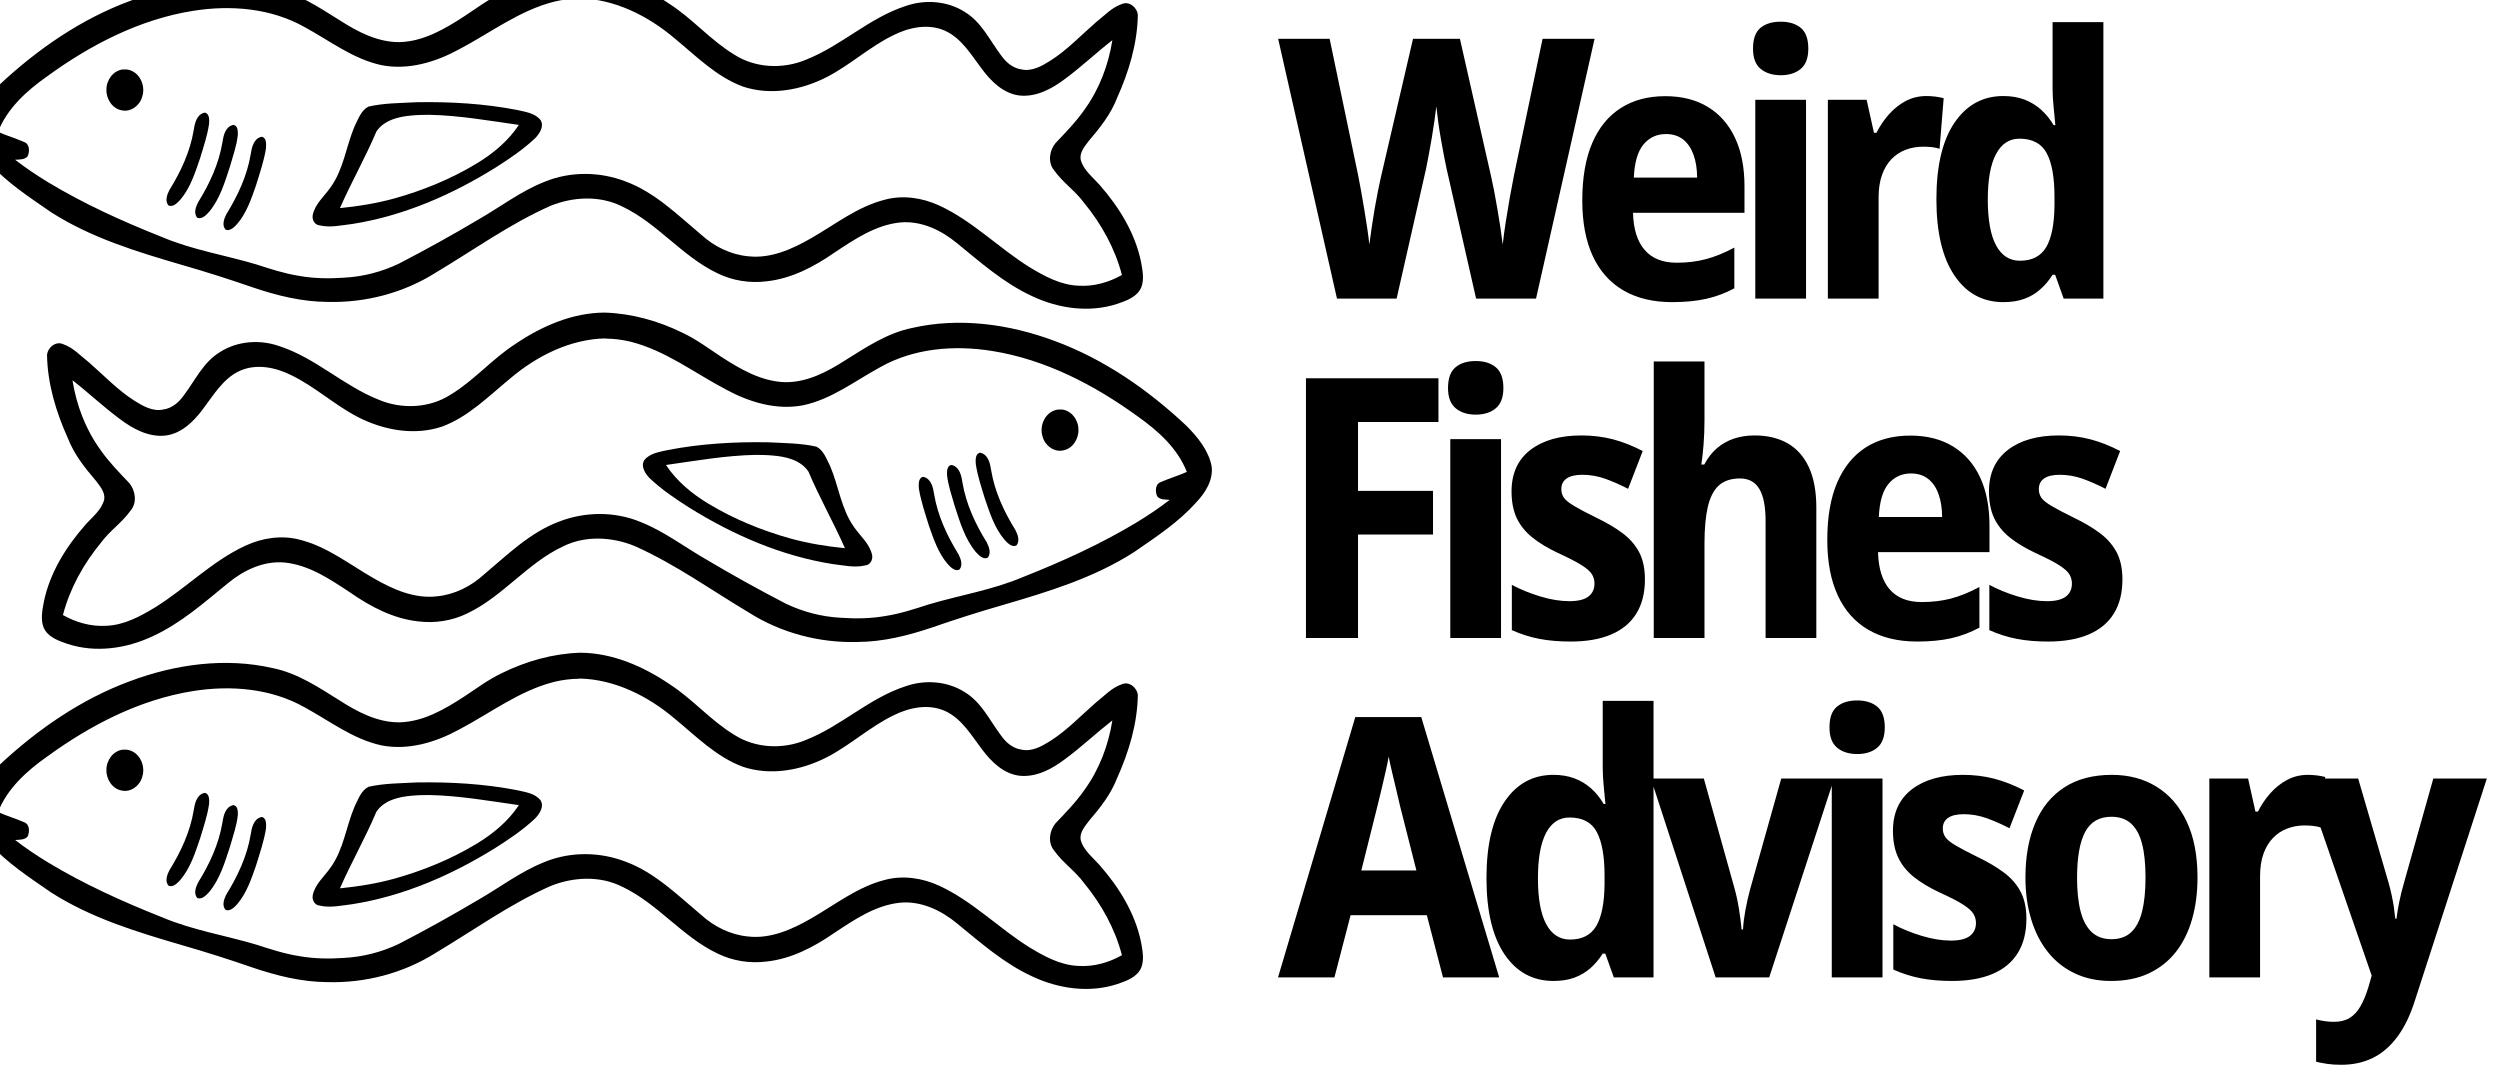
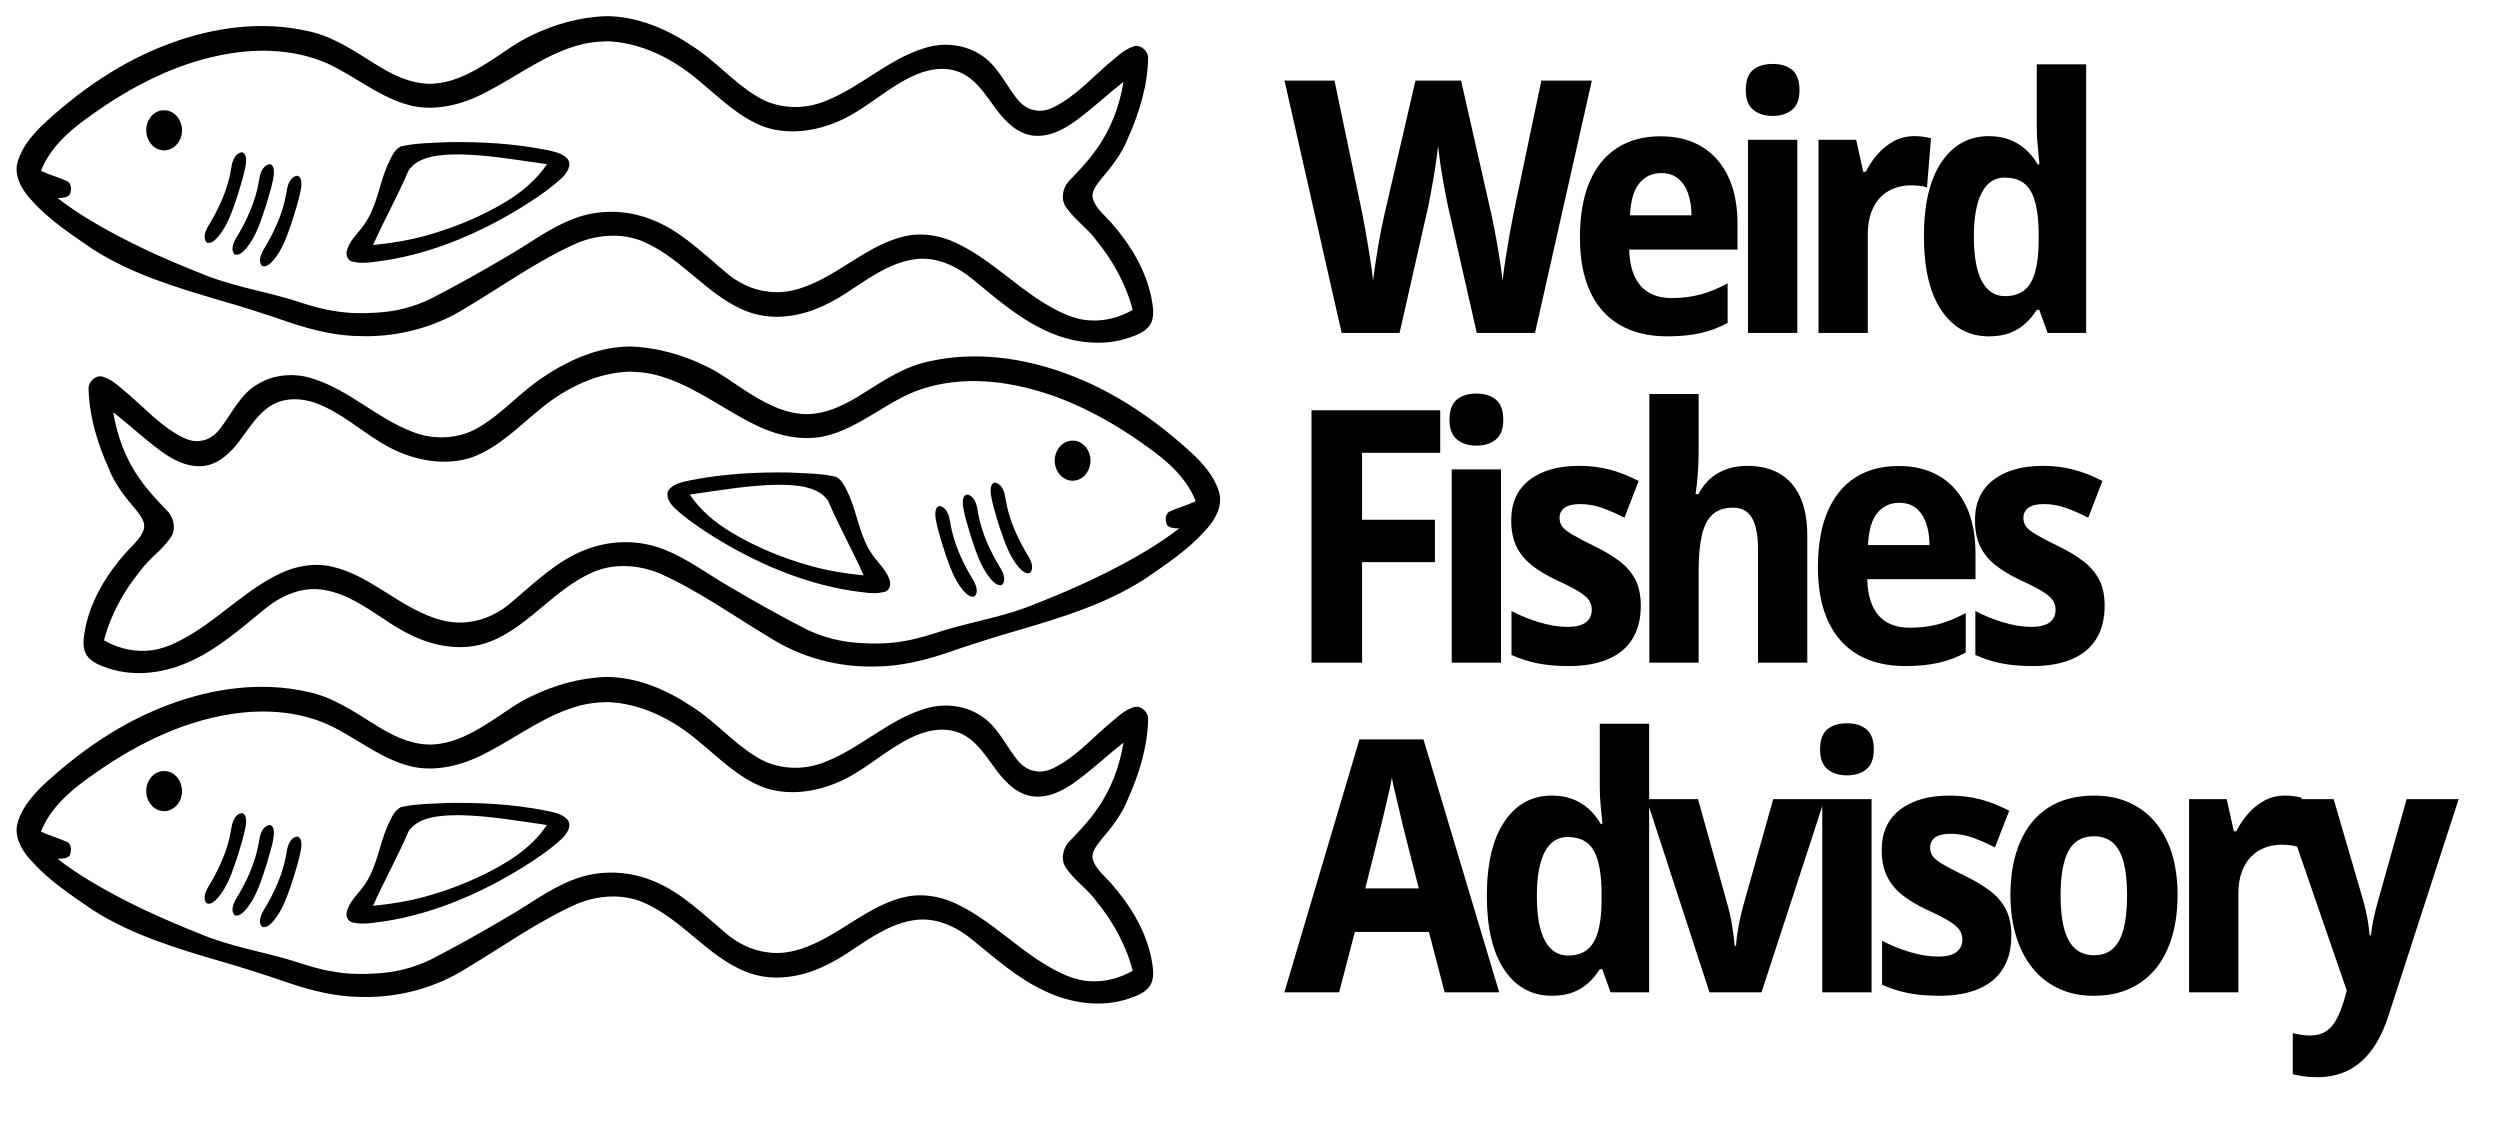
- <svg xmlns="http://www.w3.org/2000/svg" class="logo-svg" viewBox="0 0 340 146" role="img" aria-label="Weird Fishes Advisory">
+ <svg xmlns="http://www.w3.org/2000/svg" class="logo-svg" viewBox="-6 -6 350 158" role="img" aria-label="Weird Fishes Advisory">
  <g transform="translate(-1715.37,-16.58)" style="display:inline">
    <g style="display:inline;fill:currentColor" transform="matrix(0.68,0,0,0.68,1407.66,-293.75)">
      <path style="display:inline;fill:currentColor;stroke-width:0.30;stroke-dasharray:none;paint-order:markers stroke fill" d="m 568.54,450.87 c -5.43,0.17 -10.79,1.68 -15.65,4.08 -2.68,1.27 -5.06,3.05 -7.53,4.68 -3.88,2.53 -8.13,5.02 -12.89,5.16 -4.41,0.06 -8.44,-2.07 -12.05,-4.39 -4.20,-2.62 -8.44,-5.47 -13.38,-6.46 -9.46,-2.16 -19.44,-0.77 -28.45,2.59 -9.89,3.64 -18.72,9.77 -26.37,16.96 -2.26,2.27 -4.45,4.93 -5.07,8.16 -0.33,2.79 1.32,5.34 3.18,7.27 3.54,3.96 8.03,6.87 12.37,9.87 8.01,5.15 17.21,7.93 26.27,10.58 4.76,1.37 9.44,2.86 14.11,4.48 4.82,1.63 9.84,2.88 14.97,2.90 7.57,0.20 15.20,-1.80 21.62,-5.86 7.56,-4.51 14.76,-9.71 22.84,-13.31 4.56,-1.88 9.97,-2.17 14.45,0.09 7.08,3.35 11.96,9.96 19.02,13.34 3.06,1.51 6.56,2.05 9.94,1.61 4.93,-0.55 9.43,-2.92 13.45,-5.71 4.03,-2.66 8.24,-5.55 13.18,-6.05 4.15,-0.39 8.17,1.51 11.31,4.10 4.77,3.89 9.46,8.06 15.11,10.65 5.24,2.47 11.41,3.36 16.99,1.53 1.84,-0.63 4.01,-1.37 4.82,-3.33 0.61,-1.60 0.24,-3.39 -0.05,-5.03 -1.19,-5.83 -4.43,-11.04 -8.32,-15.46 -1.38,-1.57 -3.24,-2.95 -3.77,-5.07 -0.22,-1.45 0.86,-2.67 1.67,-3.75 2.21,-2.58 4.37,-5.31 5.61,-8.52 2.35,-5.22 4.06,-10.85 4.16,-16.61 -0.11,-1.50 -1.75,-2.87 -3.23,-2.18 -2.01,0.68 -3.47,2.33 -5.12,3.61 -3.02,2.63 -5.82,5.61 -9.18,7.73 -1.70,1.06 -3.65,2.18 -5.74,1.72 -1.73,-0.24 -3.11,-1.43 -4.09,-2.83 -2.25,-2.98 -3.90,-6.63 -7.21,-8.64 -3.48,-2.24 -7.98,-2.57 -11.86,-1.21 -7.28,2.35 -12.89,7.97 -19.97,10.75 -4.57,1.92 -10.10,1.68 -14.31,-1.03 -4.72,-2.85 -8.33,-7.17 -12.97,-10.15 -5.26,-3.56 -11.41,-6.25 -17.87,-6.27 z m -0.18,5.16 c 7.09,0.14 13.76,3.50 19.09,8.02 4.28,3.51 8.31,7.65 13.62,9.62 5.55,1.87 11.73,0.72 16.84,-1.91 4.66,-2.41 8.57,-6.06 13.26,-8.34 3.15,-1.59 7.01,-2.40 10.36,-0.90 3.38,1.55 5.28,4.92 7.45,7.76 1.82,2.41 4.22,4.77 7.36,5.18 3.39,0.39 6.56,-1.33 9.18,-3.31 3.28,-2.42 6.25,-5.24 9.47,-7.75 -0.79,4.98 -2.62,9.83 -5.60,13.93 -1.68,2.42 -3.75,4.53 -5.78,6.66 -1.23,1.51 -1.58,3.90 -0.25,5.47 1.72,2.43 4.23,4.08 5.98,6.49 3.46,4.21 6.18,9.11 7.56,14.41 -2.60,1.48 -5.63,2.34 -8.65,2.15 -3.57,-0.12 -6.81,-1.88 -9.80,-3.69 -6.19,-3.85 -11.38,-9.24 -18.05,-12.33 -3.39,-1.57 -7.32,-2.17 -10.97,-1.17 -5.44,1.39 -9.92,4.97 -14.72,7.71 -3.79,2.18 -8.09,4.11 -12.58,3.59 -3.52,-0.33 -6.83,-1.98 -9.43,-4.36 -4.69,-3.93 -9.19,-8.41 -15.04,-10.59 -5.18,-2.01 -11.12,-2.06 -16.27,0.07 -4.78,1.89 -8.89,5.08 -13.33,7.61 -5.19,3.08 -10.45,6.00 -15.81,8.77 -3.47,1.64 -7.14,2.59 -11,2.79 -2.94,0.20 -5.90,0.16 -8.81,-0.35 -2.99,-0.46 -5.81,-1.39 -8.66,-2.31 -6.27,-1.87 -12.81,-2.90 -18.87,-5.48 -7.84,-3.10 -15.60,-6.62 -22.79,-10.96 -2.26,-1.38 -4.48,-2.86 -6.58,-4.49 0.84,-0.06 1.91,0.01 2.50,-0.69 0.42,-0.92 0.45,-2.43 -0.68,-2.85 -1.73,-0.77 -3.51,-1.26 -5.24,-2.05 1.85,-4.72 5.76,-8.23 9.82,-11.09 8.66,-6.30 18.48,-11.40 29.16,-13.10 7.57,-1.21 15.64,-0.55 22.38,3.27 5.00,2.72 9.66,6.37 15.34,7.59 5.35,1.05 10.83,-0.61 15.52,-3.17 6.26,-3.29 12.03,-7.76 19.00,-9.53 1.63,-0.40 3.31,-0.61 5.06,-0.63 z" />
      <path style="display:inline;fill:currentColor;stroke-width:1.81" d="m 535.88,476.81 c -3.23,0.18 -6.52,0.15 -9.69,0.88 -1.48,0.78 -2.02,2.50 -2.74,3.90 -1.72,4.02 -2.19,8.60 -4.82,12.24 -1.25,1.81 -3.15,3.34 -3.58,5.60 -0.14,0.91 0.40,1.93 1.39,2.01 2.16,0.51 4.39,-0.03 6.55,-0.28 10.21,-1.61 19.87,-5.82 28.61,-11.26 2.79,-1.77 5.56,-3.63 7.97,-5.92 0.87,-0.91 1.83,-2.36 1.05,-3.60 -1.11,-1.41 -3.06,-1.64 -4.70,-2.02 -6.58,-1.28 -13.34,-1.66 -20.04,-1.55 z m 2.51,2.52 c 6.01,0.12 11.95,1.18 17.90,2.02 -2.15,3.25 -5.21,5.77 -8.53,7.77 -5.10,3.07 -10.68,5.35 -16.42,6.95 -3.54,0.97 -7.18,1.56 -10.84,1.92 2.28,-5.18 5.10,-10.12 7.30,-15.33 1.56,-2.31 4.51,-2.99 7.13,-3.20 1.15,-0.11 2.30,-0.12 3.46,-0.13 z" />
      <path style="display:inline;fill:currentColor;stroke-width:1.35" d="m 499.03,481.38 c -1.49,0.43 -1.84,2.17 -2.04,3.51 -0.72,4.27 -2.57,8.25 -4.84,11.91 -0.47,0.91 -0.98,2.26 -0.16,3.13 0.95,0.35 1.80,-0.60 2.39,-1.24 2.15,-2.62 3.12,-5.95 4.16,-9.12 0.58,-2.05 1.32,-4.10 1.54,-6.23 0.03,-0.69 0.01,-1.85 -0.86,-1.99 l -0.09,0.01 z" />
      <path style="display:inline;fill:currentColor;stroke-width:1.35" d="m 493.29,478.93 c -1.48,0.43 -1.84,2.16 -2.04,3.50 -0.71,4.28 -2.58,8.27 -4.85,11.94 -0.47,0.90 -0.94,2.18 -0.20,3.08 0.91,0.43 1.78,-0.50 2.36,-1.12 2.03,-2.37 2.98,-5.43 3.98,-8.34 0.66,-2.20 1.46,-4.52 1.79,-6.86 0.05,-0.75 0.11,-1.94 -0.77,-2.23 -0.08,-0.01 -0.17,0.02 -0.25,0.02 z" />
      <path style="display:inline;fill:currentColor;stroke-width:1.35" d="m 504.70,483.75 c -1.48,0.42 -1.85,2.16 -2.05,3.50 -0.72,4.31 -2.61,8.31 -4.89,12.01 -0.45,0.89 -0.91,2.20 -0.12,3.04 0.90,0.36 1.75,-0.53 2.31,-1.14 1.89,-2.21 2.81,-4.99 3.75,-7.66 0.75,-2.45 1.61,-4.93 2.01,-7.43 0.03,-0.68 0.18,-2.07 -0.77,-2.34 -0.08,-0.00 -0.15,0.02 -0.23,0.02 z" />
      <path style="display:inline;fill:currentColor;stroke-width:0.22" d="m 477.10,470.25 c -1.95,0.22 -3.33,2.15 -3.30,4.05 -0.07,1.85 1.19,3.84 3.10,4.14 1.80,0.38 3.59,-0.99 4.05,-2.71 0.72,-2.08 -0.38,-4.77 -2.59,-5.37 -0.39,-0.12 -0.84,-0.12 -1.25,-0.10 z" />
    </g>
    <g style="display:inline;fill:currentColor" transform="matrix(0.68,0,0,0.68,1407.66,-201.24)">
      <path style="display:inline;fill:currentColor;stroke-width:0.30;stroke-dasharray:none;paint-order:markers stroke fill" d="m 568.54,450.87 c -5.43,0.17 -10.79,1.68 -15.65,4.08 -2.68,1.27 -5.06,3.05 -7.53,4.68 -3.88,2.53 -8.13,5.02 -12.89,5.16 -4.41,0.06 -8.44,-2.07 -12.05,-4.39 -4.20,-2.62 -8.44,-5.47 -13.38,-6.46 -9.46,-2.16 -19.44,-0.77 -28.45,2.59 -9.89,3.64 -18.72,9.77 -26.37,16.96 -2.26,2.27 -4.45,4.93 -5.07,8.16 -0.33,2.79 1.32,5.34 3.18,7.27 3.54,3.96 8.03,6.87 12.37,9.87 8.01,5.15 17.21,7.93 26.27,10.58 4.76,1.37 9.44,2.86 14.11,4.48 4.82,1.63 9.84,2.88 14.97,2.90 7.57,0.20 15.20,-1.80 21.62,-5.86 7.56,-4.51 14.76,-9.71 22.84,-13.31 4.56,-1.88 9.97,-2.17 14.45,0.09 7.08,3.35 11.96,9.96 19.02,13.34 3.06,1.51 6.56,2.05 9.94,1.61 4.93,-0.55 9.43,-2.92 13.45,-5.71 4.03,-2.66 8.24,-5.55 13.18,-6.05 4.15,-0.39 8.17,1.51 11.31,4.10 4.77,3.89 9.46,8.06 15.11,10.65 5.24,2.47 11.41,3.36 16.99,1.53 1.84,-0.63 4.01,-1.37 4.82,-3.33 0.61,-1.60 0.24,-3.39 -0.05,-5.03 -1.19,-5.83 -4.43,-11.04 -8.32,-15.46 -1.38,-1.57 -3.24,-2.95 -3.77,-5.07 -0.22,-1.45 0.86,-2.67 1.67,-3.75 2.21,-2.58 4.37,-5.31 5.61,-8.52 2.35,-5.22 4.06,-10.85 4.16,-16.61 -0.11,-1.50 -1.75,-2.87 -3.23,-2.18 -2.01,0.68 -3.47,2.33 -5.12,3.61 -3.02,2.63 -5.82,5.61 -9.18,7.73 -1.70,1.06 -3.65,2.18 -5.74,1.72 -1.73,-0.24 -3.11,-1.43 -4.09,-2.83 -2.25,-2.98 -3.90,-6.63 -7.21,-8.64 -3.48,-2.24 -7.98,-2.57 -11.86,-1.21 -7.28,2.35 -12.89,7.97 -19.97,10.75 -4.57,1.92 -10.10,1.68 -14.31,-1.03 -4.72,-2.85 -8.33,-7.17 -12.97,-10.15 -5.26,-3.56 -11.41,-6.25 -17.87,-6.27 z m -0.18,5.16 c 7.09,0.14 13.76,3.50 19.09,8.02 4.28,3.51 8.31,7.65 13.62,9.62 5.55,1.87 11.73,0.72 16.84,-1.91 4.66,-2.41 8.57,-6.06 13.26,-8.34 3.15,-1.59 7.01,-2.40 10.36,-0.90 3.38,1.55 5.28,4.92 7.45,7.76 1.82,2.41 4.22,4.77 7.36,5.18 3.39,0.39 6.56,-1.33 9.18,-3.31 3.28,-2.42 6.25,-5.24 9.47,-7.75 -0.79,4.98 -2.62,9.83 -5.60,13.93 -1.68,2.42 -3.75,4.53 -5.78,6.66 -1.23,1.51 -1.58,3.90 -0.25,5.47 1.72,2.43 4.23,4.08 5.98,6.49 3.46,4.21 6.18,9.11 7.56,14.41 -2.60,1.48 -5.63,2.34 -8.65,2.15 -3.57,-0.12 -6.81,-1.88 -9.80,-3.69 -6.19,-3.85 -11.38,-9.24 -18.05,-12.33 -3.39,-1.57 -7.32,-2.17 -10.97,-1.17 -5.44,1.39 -9.92,4.97 -14.72,7.71 -3.79,2.18 -8.09,4.11 -12.58,3.59 -3.52,-0.33 -6.83,-1.98 -9.43,-4.36 -4.69,-3.93 -9.19,-8.41 -15.04,-10.59 -5.18,-2.01 -11.12,-2.06 -16.27,0.07 -4.78,1.89 -8.89,5.08 -13.33,7.61 -5.19,3.08 -10.45,6.00 -15.81,8.77 -3.47,1.64 -7.14,2.59 -11,2.79 -2.94,0.20 -5.90,0.16 -8.81,-0.35 -2.99,-0.46 -5.81,-1.39 -8.66,-2.31 -6.27,-1.87 -12.81,-2.90 -18.87,-5.48 -7.84,-3.10 -15.60,-6.62 -22.79,-10.96 -2.26,-1.38 -4.48,-2.86 -6.58,-4.49 0.84,-0.06 1.91,0.01 2.50,-0.69 0.42,-0.92 0.45,-2.43 -0.68,-2.85 -1.73,-0.77 -3.51,-1.26 -5.24,-2.05 1.85,-4.72 5.76,-8.23 9.82,-11.09 8.66,-6.30 18.48,-11.40 29.16,-13.10 7.57,-1.21 15.64,-0.55 22.38,3.27 5.00,2.72 9.66,6.37 15.34,7.59 5.35,1.05 10.83,-0.61 15.52,-3.17 6.26,-3.29 12.03,-7.76 19.00,-9.53 1.63,-0.40 3.31,-0.61 5.06,-0.63 z" />
      <path style="display:inline;fill:currentColor;stroke-width:1.81" d="m 535.88,476.81 c -3.23,0.18 -6.52,0.15 -9.69,0.88 -1.48,0.78 -2.02,2.50 -2.74,3.90 -1.72,4.02 -2.19,8.60 -4.82,12.24 -1.25,1.81 -3.15,3.34 -3.58,5.60 -0.14,0.91 0.40,1.93 1.39,2.01 2.16,0.51 4.39,-0.03 6.55,-0.28 10.21,-1.61 19.87,-5.82 28.61,-11.26 2.79,-1.77 5.56,-3.63 7.97,-5.92 0.87,-0.91 1.83,-2.36 1.05,-3.60 -1.11,-1.41 -3.06,-1.64 -4.70,-2.02 -6.58,-1.28 -13.34,-1.66 -20.04,-1.55 z m 2.51,2.52 c 6.01,0.12 11.95,1.18 17.90,2.02 -2.15,3.25 -5.21,5.77 -8.53,7.77 -5.10,3.07 -10.68,5.35 -16.42,6.95 -3.54,0.97 -7.18,1.56 -10.84,1.92 2.28,-5.18 5.10,-10.12 7.30,-15.33 1.56,-2.31 4.51,-2.99 7.13,-3.20 1.15,-0.11 2.30,-0.12 3.46,-0.13 z" />
      <path style="display:inline;fill:currentColor;stroke-width:1.35" d="m 499.03,481.38 c -1.49,0.43 -1.84,2.17 -2.04,3.51 -0.72,4.27 -2.57,8.25 -4.84,11.91 -0.47,0.91 -0.98,2.26 -0.16,3.13 0.95,0.35 1.80,-0.60 2.39,-1.24 2.15,-2.62 3.12,-5.95 4.16,-9.12 0.58,-2.05 1.32,-4.10 1.54,-6.23 0.03,-0.69 0.01,-1.85 -0.86,-1.99 l -0.09,0.01 z" />
      <path style="display:inline;fill:currentColor;stroke-width:1.35" d="m 493.29,478.93 c -1.48,0.43 -1.84,2.16 -2.04,3.50 -0.71,4.28 -2.58,8.27 -4.85,11.94 -0.47,0.90 -0.94,2.18 -0.20,3.08 0.91,0.43 1.78,-0.50 2.36,-1.12 2.03,-2.37 2.98,-5.43 3.98,-8.34 0.66,-2.20 1.46,-4.52 1.79,-6.86 0.05,-0.75 0.11,-1.94 -0.77,-2.23 -0.08,-0.01 -0.17,0.02 -0.25,0.02 z" />
      <path style="display:inline;fill:currentColor;stroke-width:1.35" d="m 504.70,483.75 c -1.48,0.42 -1.85,2.16 -2.05,3.50 -0.72,4.31 -2.61,8.31 -4.89,12.01 -0.45,0.89 -0.91,2.20 -0.12,3.04 0.90,0.36 1.75,-0.53 2.31,-1.14 1.89,-2.21 2.81,-4.99 3.75,-7.66 0.75,-2.45 1.61,-4.93 2.01,-7.43 0.03,-0.68 0.18,-2.07 -0.77,-2.34 -0.08,-0.00 -0.15,0.02 -0.23,0.02 z" />
      <path style="display:inline;fill:currentColor;stroke-width:0.22" d="m 477.10,470.25 c -1.95,0.22 -3.33,2.15 -3.30,4.05 -0.07,1.85 1.19,3.84 3.10,4.14 1.80,0.38 3.59,-0.99 4.05,-2.71 0.72,-2.08 -0.38,-4.77 -2.59,-5.37 -0.39,-0.12 -0.84,-0.12 -1.25,-0.10 z" />
    </g>
    <g style="display:inline;fill:currentColor" transform="matrix(-0.68,0,0,0.68,2184.22,-247.50)">
      <path style="display:inline;fill:currentColor;stroke-width:0.30;stroke-dasharray:none;paint-order:markers stroke fill" d="m 568.54,450.87 c -5.43,0.17 -10.79,1.68 -15.65,4.08 -2.68,1.27 -5.06,3.05 -7.53,4.68 -3.88,2.53 -8.13,5.02 -12.89,5.16 -4.41,0.06 -8.44,-2.07 -12.05,-4.39 -4.20,-2.62 -8.44,-5.47 -13.38,-6.46 -9.46,-2.16 -19.44,-0.77 -28.45,2.59 -9.89,3.64 -18.72,9.77 -26.37,16.96 -2.26,2.27 -4.45,4.93 -5.07,8.16 -0.33,2.79 1.32,5.34 3.18,7.27 3.54,3.96 8.03,6.87 12.37,9.87 8.01,5.15 17.21,7.93 26.27,10.58 4.76,1.37 9.44,2.86 14.11,4.48 4.82,1.63 9.84,2.88 14.97,2.90 7.57,0.20 15.20,-1.80 21.62,-5.86 7.56,-4.51 14.76,-9.71 22.84,-13.31 4.56,-1.88 9.97,-2.17 14.45,0.09 7.08,3.35 11.96,9.96 19.02,13.34 3.06,1.51 6.56,2.05 9.94,1.61 4.93,-0.55 9.43,-2.92 13.45,-5.71 4.03,-2.66 8.24,-5.55 13.18,-6.05 4.15,-0.39 8.17,1.51 11.31,4.10 4.77,3.89 9.46,8.06 15.11,10.65 5.24,2.47 11.41,3.36 16.99,1.53 1.84,-0.63 4.01,-1.37 4.82,-3.33 0.61,-1.60 0.24,-3.39 -0.05,-5.03 -1.19,-5.83 -4.43,-11.04 -8.32,-15.46 -1.38,-1.57 -3.24,-2.95 -3.77,-5.07 -0.22,-1.45 0.86,-2.67 1.67,-3.75 2.21,-2.58 4.37,-5.31 5.61,-8.52 2.35,-5.22 4.06,-10.85 4.16,-16.61 -0.11,-1.50 -1.75,-2.87 -3.23,-2.18 -2.01,0.68 -3.47,2.33 -5.12,3.61 -3.02,2.63 -5.82,5.61 -9.18,7.73 -1.70,1.06 -3.65,2.18 -5.74,1.72 -1.73,-0.24 -3.11,-1.43 -4.09,-2.83 -2.25,-2.98 -3.90,-6.63 -7.21,-8.64 -3.48,-2.24 -7.98,-2.57 -11.86,-1.21 -7.28,2.35 -12.89,7.97 -19.97,10.75 -4.57,1.92 -10.10,1.68 -14.31,-1.03 -4.72,-2.85 -8.33,-7.17 -12.97,-10.15 -5.26,-3.56 -11.41,-6.25 -17.87,-6.27 z m -0.18,5.16 c 7.09,0.14 13.76,3.50 19.09,8.02 4.28,3.51 8.31,7.65 13.62,9.62 5.55,1.87 11.73,0.72 16.84,-1.91 4.66,-2.41 8.57,-6.06 13.26,-8.34 3.15,-1.59 7.01,-2.40 10.36,-0.90 3.38,1.55 5.28,4.92 7.45,7.76 1.82,2.41 4.22,4.77 7.36,5.18 3.39,0.39 6.56,-1.33 9.18,-3.31 3.28,-2.42 6.25,-5.24 9.47,-7.75 -0.79,4.98 -2.62,9.83 -5.60,13.93 -1.68,2.42 -3.75,4.53 -5.78,6.66 -1.23,1.51 -1.58,3.90 -0.25,5.47 1.72,2.43 4.23,4.08 5.98,6.49 3.46,4.21 6.18,9.11 7.56,14.41 -2.60,1.48 -5.63,2.34 -8.65,2.15 -3.57,-0.12 -6.81,-1.88 -9.80,-3.69 -6.19,-3.85 -11.38,-9.24 -18.05,-12.33 -3.39,-1.57 -7.32,-2.17 -10.97,-1.17 -5.44,1.39 -9.92,4.97 -14.72,7.71 -3.79,2.18 -8.09,4.11 -12.58,3.59 -3.52,-0.33 -6.83,-1.98 -9.43,-4.36 -4.69,-3.93 -9.19,-8.41 -15.04,-10.59 -5.18,-2.01 -11.12,-2.06 -16.27,0.07 -4.78,1.89 -8.89,5.08 -13.33,7.61 -5.19,3.08 -10.45,6.00 -15.81,8.77 -3.47,1.64 -7.14,2.59 -11,2.79 -2.94,0.20 -5.90,0.16 -8.81,-0.35 -2.99,-0.46 -5.81,-1.39 -8.66,-2.31 -6.27,-1.87 -12.81,-2.90 -18.87,-5.48 -7.84,-3.10 -15.60,-6.62 -22.79,-10.96 -2.26,-1.38 -4.48,-2.86 -6.58,-4.49 0.84,-0.06 1.91,0.01 2.50,-0.69 0.42,-0.92 0.45,-2.43 -0.68,-2.85 -1.73,-0.77 -3.51,-1.26 -5.24,-2.05 1.85,-4.72 5.76,-8.23 9.82,-11.09 8.66,-6.30 18.48,-11.40 29.16,-13.10 7.57,-1.21 15.64,-0.55 22.38,3.27 5.00,2.72 9.66,6.37 15.34,7.59 5.35,1.05 10.83,-0.61 15.52,-3.17 6.26,-3.29 12.03,-7.76 19.00,-9.53 1.63,-0.40 3.31,-0.61 5.06,-0.63 z" />
      <path style="display:inline;fill:currentColor;stroke-width:1.81" d="m 535.88,476.81 c -3.23,0.18 -6.52,0.15 -9.69,0.88 -1.48,0.78 -2.02,2.50 -2.74,3.90 -1.72,4.02 -2.19,8.60 -4.82,12.24 -1.25,1.81 -3.15,3.34 -3.58,5.60 -0.14,0.91 0.40,1.93 1.39,2.01 2.16,0.51 4.39,-0.03 6.55,-0.28 10.21,-1.61 19.87,-5.82 28.61,-11.26 2.79,-1.77 5.56,-3.63 7.97,-5.92 0.87,-0.91 1.83,-2.36 1.05,-3.60 -1.11,-1.41 -3.06,-1.64 -4.70,-2.02 -6.58,-1.28 -13.34,-1.66 -20.04,-1.55 z m 2.51,2.52 c 6.01,0.12 11.95,1.18 17.90,2.02 -2.15,3.25 -5.21,5.77 -8.53,7.77 -5.10,3.07 -10.68,5.35 -16.42,6.95 -3.54,0.97 -7.18,1.56 -10.84,1.92 2.28,-5.18 5.10,-10.12 7.30,-15.33 1.56,-2.31 4.51,-2.99 7.13,-3.20 1.15,-0.11 2.30,-0.12 3.46,-0.13 z" />
      <path style="display:inline;fill:currentColor;stroke-width:1.35" d="m 499.03,481.38 c -1.49,0.43 -1.84,2.17 -2.04,3.51 -0.72,4.27 -2.57,8.25 -4.84,11.91 -0.47,0.91 -0.98,2.26 -0.16,3.13 0.95,0.35 1.80,-0.60 2.39,-1.24 2.15,-2.62 3.12,-5.95 4.16,-9.12 0.58,-2.05 1.32,-4.10 1.54,-6.23 0.03,-0.69 0.01,-1.85 -0.86,-1.99 l -0.09,0.01 z" />
      <path style="display:inline;fill:currentColor;stroke-width:1.35" d="m 493.29,478.93 c -1.48,0.43 -1.84,2.16 -2.04,3.50 -0.71,4.28 -2.58,8.27 -4.85,11.94 -0.47,0.90 -0.94,2.18 -0.20,3.08 0.91,0.43 1.78,-0.50 2.36,-1.12 2.03,-2.37 2.98,-5.43 3.98,-8.34 0.66,-2.20 1.46,-4.52 1.79,-6.86 0.05,-0.75 0.11,-1.94 -0.77,-2.23 -0.08,-0.01 -0.17,0.02 -0.25,0.02 z" />
      <path style="display:inline;fill:currentColor;stroke-width:1.35" d="m 504.70,483.75 c -1.48,0.42 -1.85,2.16 -2.05,3.50 -0.72,4.31 -2.61,8.31 -4.89,12.01 -0.45,0.89 -0.91,2.20 -0.12,3.04 0.90,0.36 1.75,-0.53 2.31,-1.14 1.89,-2.21 2.81,-4.99 3.75,-7.66 0.75,-2.45 1.61,-4.93 2.01,-7.43 0.03,-0.68 0.18,-2.07 -0.77,-2.34 -0.08,-0.00 -0.15,0.02 -0.23,0.02 z" />
      <path style="display:inline;fill:currentColor;stroke-width:0.22" d="m 477.10,470.25 c -1.95,0.22 -3.33,2.15 -3.30,4.05 -0.07,1.85 1.19,3.84 3.10,4.14 1.80,0.38 3.59,-0.99 4.05,-2.71 0.72,-2.08 -0.38,-4.77 -2.59,-5.37 -0.39,-0.12 -0.84,-0.12 -1.25,-0.10 z" />
    </g>
    <g transform="translate(1720.11,-335.43)" style="fill:currentColor" />
  </g>
  <g class="logo-word" fill="currentColor">
    <path d="M216.86 5.28 208.90 40.61H200.75L196.73 22.92Q196.58 22.22 196.38 21.18Q196.19 20.14 195.97 18.95Q195.76 17.76 195.60 16.60Q195.44 15.44 195.34 14.47Q195.25 15.28 195.09 16.39Q194.93 17.49 194.73 18.70Q194.53 19.90 194.32 21.01Q194.12 22.12 193.95 22.92L189.94 40.61H181.83L173.83 5.28H180.83L184.71 23.85Q184.90 24.82 185.12 26.03Q185.34 27.25 185.55 28.54Q185.77 29.84 185.95 31.07Q186.13 32.30 186.23 33.27Q186.36 32.20 186.55 30.94Q186.74 29.67 186.95 28.41Q187.17 27.15 187.39 26.04Q187.61 24.94 187.79 24.15L192.17 5.28H198.55L202.82 24.13Q203.00 24.94 203.22 26.06Q203.43 27.18 203.65 28.45Q203.87 29.72 204.06 30.97Q204.24 32.21 204.37 33.27Q204.51 31.95 204.77 30.26Q205.03 28.57 205.33 26.88Q205.63 25.18 205.90 23.85L209.79 5.28ZM226.47 13.08Q229.87 13.08 232.28 14.55Q234.69 16.02 235.97 18.76Q237.25 21.49 237.25 25.34V28.94H222.09Q222.17 32.27 223.68 34.00Q225.18 35.73 228.03 35.73Q230.18 35.73 232.02 35.24Q233.87 34.75 235.87 33.67V39.21Q234.06 40.19 232.05 40.64Q230.04 41.09 227.41 41.09Q223.52 41.09 220.79 39.50Q218.05 37.91 216.62 34.83Q215.19 31.74 215.19 27.27Q215.19 22.62 216.54 19.46Q217.89 16.31 220.42 14.70Q222.94 13.08 226.47 13.08ZM226.57 18.23Q224.70 18.23 223.52 19.64Q222.34 21.05 222.20 24.15H230.81Q230.80 22.38 230.32 21.05Q229.84 19.72 228.91 18.97Q227.97 18.23 226.57 18.23ZM245.62 13.57V40.61H238.72V13.57ZM242.18 2.95Q243.90 2.95 244.92 3.80Q245.93 4.66 245.93 6.61Q245.93 8.52 244.90 9.37Q243.87 10.23 242.18 10.23Q240.50 10.23 239.45 9.37Q238.41 8.52 238.41 6.61Q238.41 4.64 239.42 3.79Q240.44 2.95 242.18 2.95ZM261.99 13.06Q262.53 13.06 263.15 13.13Q263.78 13.21 264.34 13.35L263.78 20.24Q263.35 20.08 262.74 20.01Q262.12 19.95 261.54 19.95Q260.27 19.95 259.17 20.37Q258.06 20.79 257.23 21.65Q256.41 22.51 255.95 23.80Q255.49 25.09 255.49 26.83V40.61H248.59V13.57H253.86L254.86 18.06H255.20Q255.86 16.73 256.86 15.59Q257.86 14.45 259.15 13.75Q260.45 13.06 261.99 13.06ZM272.46 41.09Q268.24 41.09 265.80 37.46Q263.35 33.83 263.35 27.10Q263.35 20.32 265.81 16.69Q268.28 13.06 272.45 13.06Q274.04 13.06 275.32 13.54Q276.59 14.03 277.58 14.91Q278.57 15.80 279.29 17.02H279.53Q279.42 15.85 279.29 14.53Q279.15 13.22 279.15 12.03V3.01H286.06V40.61H280.66L279.50 37.37H279.15Q278.42 38.53 277.47 39.36Q276.53 40.20 275.31 40.64Q274.09 41.09 272.46 41.09ZM274.71 35.46Q277.18 35.46 278.28 33.62Q279.37 31.78 279.41 27.95V26.77Q279.41 22.80 278.35 20.83Q277.29 18.86 274.65 18.86Q272.56 18.86 271.45 20.97Q270.34 23.08 270.34 27.12Q270.34 31.29 271.47 33.38Q272.60 35.46 274.71 35.46Z" />
    <path d="M184.69 86.77H177.61V51.44H195.63V57.39H184.69V66.76H194.89V72.70H184.69ZM204.14 59.72V86.77H197.24V59.72ZM200.70 49.10Q202.43 49.10 203.44 49.96Q204.46 50.82 204.46 52.77Q204.46 54.67 203.42 55.53Q202.39 56.39 200.70 56.39Q199.02 56.39 197.98 55.53Q196.93 54.67 196.93 52.77Q196.93 50.80 197.95 49.95Q198.96 49.10 200.70 49.10ZM223.71 78.79Q223.71 81.55 222.55 83.43Q221.39 85.32 219.14 86.28Q216.89 87.25 213.61 87.25Q211.22 87.25 209.32 86.88Q207.43 86.51 205.61 85.70V79.54Q207.37 80.48 209.49 81.12Q211.61 81.76 213.44 81.76Q215.20 81.76 216.02 81.13Q216.85 80.49 216.85 79.37Q216.85 78.69 216.52 78.13Q216.19 77.56 215.13 76.88Q214.08 76.21 211.90 75.21Q209.79 74.22 208.39 73.09Q206.98 71.95 206.27 70.45Q205.57 68.94 205.57 66.83Q205.57 63.17 208.13 61.19Q210.70 59.22 215.07 59.22Q217.32 59.22 219.34 59.74Q221.36 60.27 223.41 61.34L221.42 66.48Q219.84 65.66 218.31 65.11Q216.78 64.57 215.20 64.57Q213.79 64.57 213.07 65.07Q212.34 65.57 212.34 66.52Q212.34 67.19 212.70 67.70Q213.06 68.21 214.10 68.82Q215.13 69.44 217.15 70.43Q219.13 71.38 220.61 72.47Q222.08 73.55 222.90 75.05Q223.71 76.56 223.71 78.79ZM231.81 49.16V57.18Q231.81 58.90 231.68 60.52Q231.55 62.13 231.38 63.18H231.78Q232.48 61.84 233.50 60.96Q234.52 60.09 235.81 59.65Q237.10 59.22 238.61 59.22Q241.24 59.22 243.12 60.29Q245.00 61.37 246.01 63.55Q247.02 65.73 247.02 69.03V86.77H240.12V70.85Q240.12 67.93 239.27 66.50Q238.43 65.07 236.64 65.07Q234.80 65.07 233.74 66.04Q232.69 67.02 232.25 68.99Q231.81 70.95 231.81 73.90V86.77H224.91V49.16ZM259.80 59.24Q263.19 59.24 265.60 60.71Q268.01 62.18 269.29 64.91Q270.57 67.65 270.57 71.49V75.09H255.41Q255.50 78.43 257.00 80.16Q258.50 81.88 261.36 81.88Q263.51 81.88 265.35 81.40Q267.19 80.91 269.20 79.83V85.36Q267.38 86.34 265.37 86.80Q263.36 87.25 260.74 87.25Q256.85 87.25 254.11 85.66Q251.37 84.07 249.94 80.98Q248.51 77.90 248.51 73.43Q248.51 68.77 249.86 65.62Q251.22 62.47 253.74 60.85Q256.27 59.24 259.80 59.24ZM259.89 64.39Q258.02 64.39 256.84 65.80Q255.66 67.20 255.52 70.31H264.13Q264.12 68.53 263.64 67.20Q263.17 65.87 262.23 65.13Q261.29 64.39 259.89 64.39ZM288.65 78.79Q288.65 81.55 287.49 83.43Q286.33 85.32 284.07 86.28Q281.82 87.25 278.54 87.25Q276.15 87.25 274.26 86.88Q272.36 86.51 270.55 85.70V79.54Q272.30 80.48 274.42 81.12Q276.54 81.76 278.38 81.76Q280.13 81.76 280.96 81.13Q281.78 80.49 281.78 79.37Q281.78 78.69 281.45 78.13Q281.12 77.56 280.07 76.88Q279.02 76.21 276.83 75.21Q274.73 74.22 273.32 73.09Q271.91 71.95 271.20 70.45Q270.50 68.94 270.50 66.83Q270.50 63.17 273.07 61.19Q275.63 59.22 280.01 59.22Q282.25 59.22 284.27 59.74Q286.29 60.27 288.34 61.34L286.35 66.48Q284.77 65.66 283.24 65.11Q281.71 64.57 280.13 64.57Q278.73 64.57 278.00 65.07Q277.28 65.57 277.28 66.52Q277.28 67.19 277.63 67.70Q277.99 68.21 279.03 68.82Q280.07 69.44 282.09 70.43Q284.07 71.38 285.54 72.47Q287.01 73.55 287.83 75.05Q288.65 76.56 288.65 78.79Z" />
    <path d="M196.25 132.93 194.05 124.47H183.68L181.48 132.93H173.81L184.32 97.52H193.29L203.89 132.93ZM192.63 118.38 190.40 109.59Q190.18 108.60 189.89 107.40Q189.60 106.20 189.32 105.01Q189.04 103.83 188.86 102.89Q188.71 103.81 188.42 105.04Q188.14 106.28 187.85 107.49Q187.56 108.70 187.35 109.55L185.14 118.38ZM211.27 133.41Q207.06 133.41 204.61 129.78Q202.16 126.15 202.16 119.42Q202.16 112.64 204.63 109.01Q207.09 105.38 211.26 105.38Q212.86 105.38 214.13 105.86Q215.40 106.34 216.40 107.23Q217.39 108.12 218.10 109.34H218.34Q218.23 108.17 218.10 106.85Q217.97 105.53 217.97 104.35V95.32H224.88V132.93H219.48L218.32 129.69H217.97Q217.23 130.85 216.29 131.68Q215.34 132.51 214.12 132.96Q212.90 133.41 211.27 133.41ZM213.52 127.78Q216.00 127.78 217.09 125.94Q218.18 124.09 218.22 120.26V119.09Q218.22 115.12 217.16 113.15Q216.11 111.18 213.46 111.18Q211.37 111.18 210.26 113.28Q209.16 115.39 209.16 119.44Q209.16 123.61 210.29 125.69Q211.42 127.78 213.52 127.78ZM233.33 132.93 224.52 105.88H231.72L235.87 120.73Q236.26 122.11 236.49 123.57Q236.73 125.04 236.86 126.41H237.05Q237.11 125.22 237.37 123.81Q237.62 122.40 238.02 120.93L242.25 105.88H249.44L240.61 132.93ZM256.02 105.88V132.93H249.12V105.88ZM252.58 95.26Q254.30 95.26 255.32 96.12Q256.33 96.98 256.33 98.92Q256.33 100.83 255.30 101.69Q254.27 102.55 252.58 102.55Q250.90 102.55 249.85 101.69Q248.81 100.83 248.81 98.92Q248.81 96.95 249.82 96.11Q250.84 95.26 252.58 95.26ZM275.59 124.95Q275.59 127.71 274.43 129.59Q273.27 131.48 271.02 132.44Q268.76 133.41 265.49 133.41Q263.10 133.41 261.20 133.04Q259.30 132.67 257.49 131.86V125.70Q259.24 126.64 261.36 127.28Q263.48 127.92 265.32 127.92Q267.07 127.92 267.90 127.29Q268.73 126.65 268.73 125.53Q268.73 124.85 268.39 124.29Q268.06 123.72 267.01 123.04Q265.96 122.36 263.77 121.37Q261.67 120.38 260.26 119.25Q258.85 118.11 258.15 116.61Q257.44 115.10 257.44 112.99Q257.44 109.33 260.01 107.35Q262.58 105.38 266.95 105.38Q269.20 105.38 271.21 105.90Q273.23 106.43 275.29 107.50L273.29 112.64Q271.71 111.82 270.18 111.27Q268.65 110.73 267.07 110.73Q265.67 110.73 264.94 111.23Q264.22 111.73 264.22 112.67Q264.22 113.35 264.58 113.86Q264.93 114.37 265.97 114.98Q267.01 115.60 269.03 116.59Q271.01 117.54 272.48 118.63Q273.96 119.71 274.77 121.21Q275.59 122.72 275.59 124.95ZM298.86 119.34Q298.86 122.45 298.12 125.02Q297.38 127.60 295.91 129.48Q294.43 131.35 292.23 132.38Q290.04 133.41 287.10 133.41Q284.36 133.41 282.20 132.39Q280.04 131.38 278.54 129.51Q277.03 127.63 276.25 125.05Q275.46 122.47 275.46 119.34Q275.46 115.05 276.80 111.92Q278.13 108.78 280.75 107.08Q283.37 105.38 287.22 105.38Q290.68 105.38 293.30 107.00Q295.92 108.61 297.39 111.73Q298.86 114.84 298.86 119.34ZM282.48 119.39Q282.48 122.12 282.97 123.98Q283.46 125.84 284.50 126.79Q285.53 127.73 287.17 127.73Q288.82 127.73 289.83 126.79Q290.84 125.86 291.32 123.98Q291.79 122.11 291.79 119.34Q291.79 116.58 291.32 114.75Q290.84 112.92 289.82 112.00Q288.80 111.08 287.15 111.08Q284.69 111.08 283.59 113.13Q282.48 115.19 282.48 119.39ZM313.87 105.38Q314.41 105.38 315.04 105.45Q315.66 105.52 316.23 105.67L315.66 112.55Q315.24 112.40 314.62 112.33Q314.00 112.26 313.42 112.26Q312.15 112.26 311.05 112.69Q309.94 113.11 309.12 113.97Q308.29 114.83 307.83 116.12Q307.37 117.41 307.37 119.15V132.93H300.47V105.88H305.74L306.74 110.38H307.08Q307.74 109.05 308.74 107.91Q309.74 106.77 311.04 106.07Q312.34 105.38 313.87 105.38ZM313.30 105.88H320.71L324.84 120.03Q325.07 120.84 325.25 121.67Q325.43 122.50 325.56 123.32Q325.68 124.14 325.76 124.95H325.92Q326.06 123.80 326.31 122.61Q326.55 121.42 326.94 120.07L330.93 105.88H338.21L328.46 135.97Q327.50 139.04 326.05 140.99Q324.61 142.94 322.70 143.88Q320.80 144.81 318.40 144.81Q317.36 144.81 316.52 144.69Q315.69 144.56 314.99 144.40V138.64Q315.49 138.77 316.12 138.87Q316.75 138.97 317.41 138.97Q318.68 138.97 319.54 138.45Q320.40 137.93 321.02 136.86Q321.64 135.79 322.13 134.16L322.55 132.68Z" />
  </g>
</svg>
